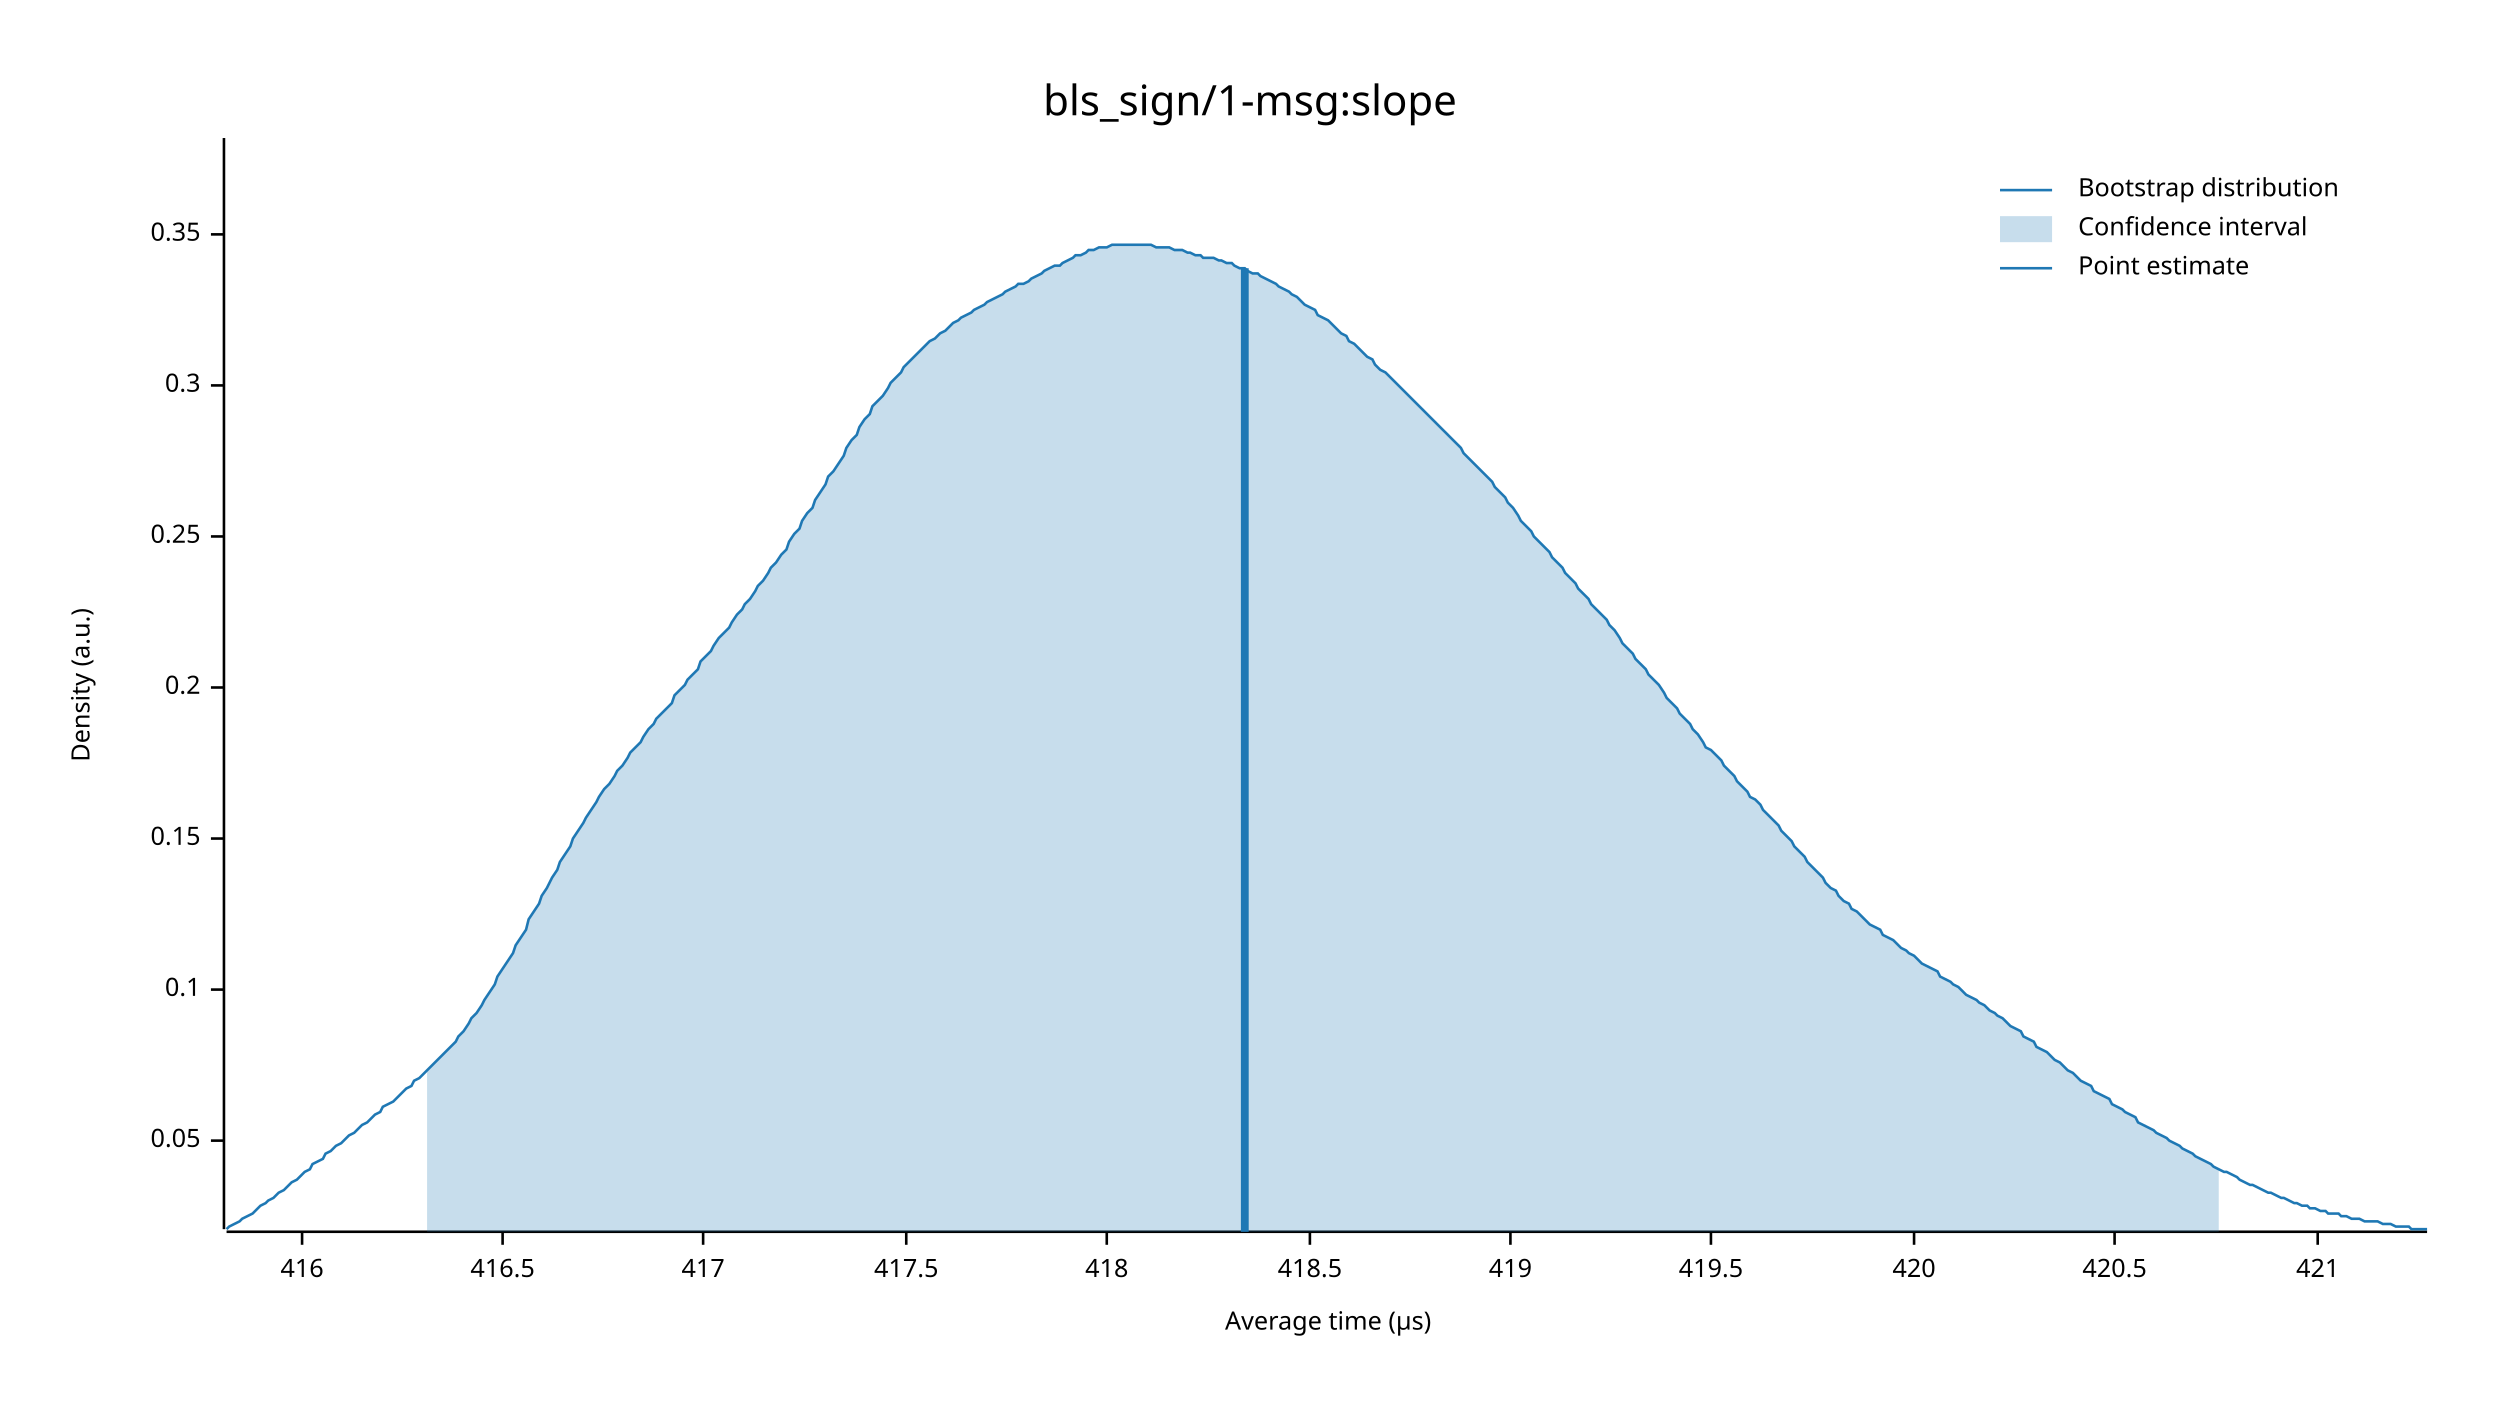
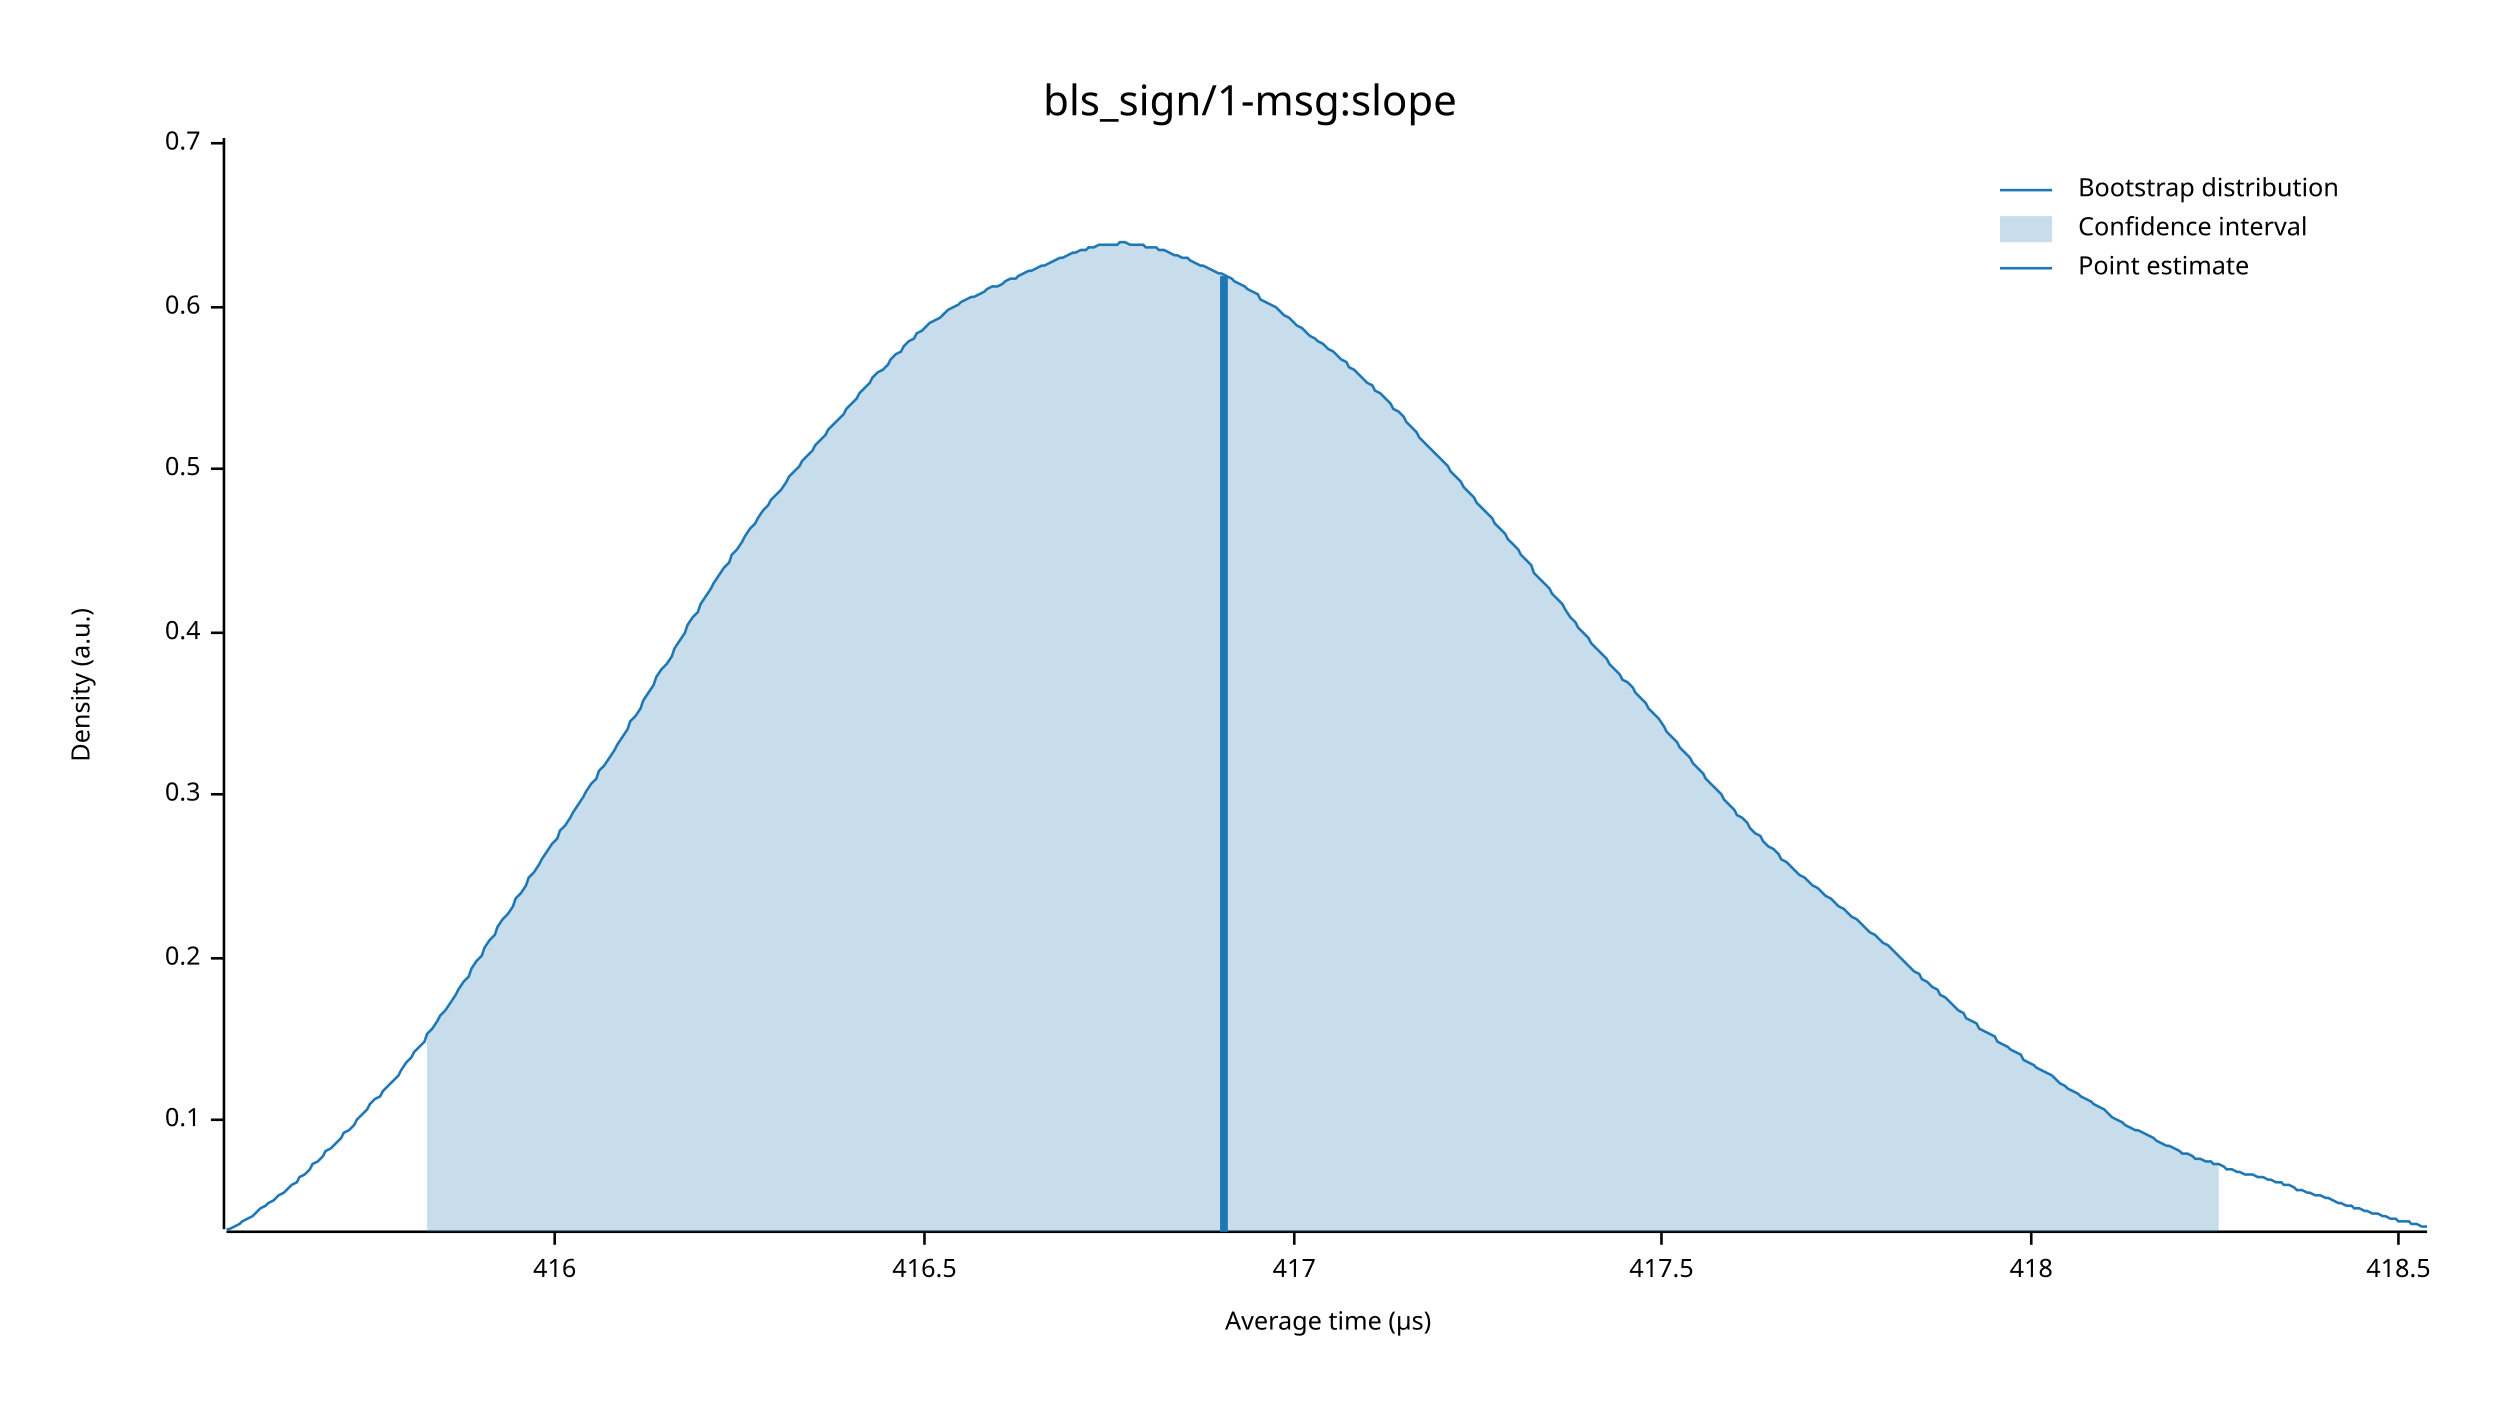
<svg xmlns="http://www.w3.org/2000/svg" width="960" height="540" viewBox="0 0 960 540">
  <text x="480" y="32" dy="0.76em" text-anchor="middle" font-family="sans-serif" font-size="16.129" opacity="1" fill="#000000">
bls_sign/1-msg:slope
</text>
  <text x="27" y="263" dy="0.76em" text-anchor="middle" font-family="sans-serif" font-size="9.677" opacity="1" fill="#000000" transform="rotate(270, 27, 263)">
Density (a.u.)
</text>
  <text x="510" y="513" dy="-0.5ex" text-anchor="middle" font-family="sans-serif" font-size="9.677" opacity="1" fill="#000000">
Average time (µs)
</text>
  <polyline fill="none" opacity="1" stroke="#000000" stroke-width="1" points="86,53 86,472 " />
-   <text x="77" y="438" dy="0.5ex" text-anchor="end" font-family="sans-serif" font-size="9.677" opacity="1" fill="#000000">
- 0.05
- </text>
-   <polyline fill="none" opacity="1" stroke="#000000" stroke-width="1" points="81,438 86,438 " />
-   <text x="77" y="380" dy="0.5ex" text-anchor="end" font-family="sans-serif" font-size="9.677" opacity="1" fill="#000000">
+   <text x="77" y="430" dy="0.5ex" text-anchor="end" font-family="sans-serif" font-size="9.677" opacity="1" fill="#000000">
0.1
</text>
-   <polyline fill="none" opacity="1" stroke="#000000" stroke-width="1" points="81,380 86,380 " />
-   <text x="77" y="322" dy="0.5ex" text-anchor="end" font-family="sans-serif" font-size="9.677" opacity="1" fill="#000000">
- 0.15
- </text>
-   <polyline fill="none" opacity="1" stroke="#000000" stroke-width="1" points="81,322 86,322 " />
-   <text x="77" y="264" dy="0.5ex" text-anchor="end" font-family="sans-serif" font-size="9.677" opacity="1" fill="#000000">
+   <polyline fill="none" opacity="1" stroke="#000000" stroke-width="1" points="81,430 86,430 " />
+   <text x="77" y="368" dy="0.5ex" text-anchor="end" font-family="sans-serif" font-size="9.677" opacity="1" fill="#000000">
0.2
</text>
-   <polyline fill="none" opacity="1" stroke="#000000" stroke-width="1" points="81,264 86,264 " />
-   <text x="77" y="206" dy="0.5ex" text-anchor="end" font-family="sans-serif" font-size="9.677" opacity="1" fill="#000000">
- 0.25
- </text>
-   <polyline fill="none" opacity="1" stroke="#000000" stroke-width="1" points="81,206 86,206 " />
-   <text x="77" y="148" dy="0.5ex" text-anchor="end" font-family="sans-serif" font-size="9.677" opacity="1" fill="#000000">
+   <polyline fill="none" opacity="1" stroke="#000000" stroke-width="1" points="81,368 86,368 " />
+   <text x="77" y="305" dy="0.5ex" text-anchor="end" font-family="sans-serif" font-size="9.677" opacity="1" fill="#000000">
0.3
</text>
-   <polyline fill="none" opacity="1" stroke="#000000" stroke-width="1" points="81,148 86,148 " />
-   <text x="77" y="90" dy="0.5ex" text-anchor="end" font-family="sans-serif" font-size="9.677" opacity="1" fill="#000000">
- 0.35
+   <polyline fill="none" opacity="1" stroke="#000000" stroke-width="1" points="81,305 86,305 " />
+   <text x="77" y="243" dy="0.5ex" text-anchor="end" font-family="sans-serif" font-size="9.677" opacity="1" fill="#000000">
+ 0.4
</text>
-   <polyline fill="none" opacity="1" stroke="#000000" stroke-width="1" points="81,90 86,90 " />
+   <polyline fill="none" opacity="1" stroke="#000000" stroke-width="1" points="81,243 86,243 " />
+   <text x="77" y="180" dy="0.5ex" text-anchor="end" font-family="sans-serif" font-size="9.677" opacity="1" fill="#000000">
+ 0.5
+ </text>
+   <polyline fill="none" opacity="1" stroke="#000000" stroke-width="1" points="81,180 86,180 " />
+   <text x="77" y="118" dy="0.5ex" text-anchor="end" font-family="sans-serif" font-size="9.677" opacity="1" fill="#000000">
+ 0.6
+ </text>
+   <polyline fill="none" opacity="1" stroke="#000000" stroke-width="1" points="81,118 86,118 " />
+   <text x="77" y="55" dy="0.5ex" text-anchor="end" font-family="sans-serif" font-size="9.677" opacity="1" fill="#000000">
+ 0.7
+ </text>
+   <polyline fill="none" opacity="1" stroke="#000000" stroke-width="1" points="81,55 86,55 " />
  <polyline fill="none" opacity="1" stroke="#000000" stroke-width="1" points="87,473 932,473 " />
-   <text x="116" y="483" dy="0.76em" text-anchor="middle" font-family="sans-serif" font-size="9.677" opacity="1" fill="#000000">
+   <text x="213" y="483" dy="0.76em" text-anchor="middle" font-family="sans-serif" font-size="9.677" opacity="1" fill="#000000">
416
</text>
-   <polyline fill="none" opacity="1" stroke="#000000" stroke-width="1" points="116,473 116,478 " />
-   <text x="193" y="483" dy="0.76em" text-anchor="middle" font-family="sans-serif" font-size="9.677" opacity="1" fill="#000000">
+   <polyline fill="none" opacity="1" stroke="#000000" stroke-width="1" points="213,473 213,478 " />
+   <text x="355" y="483" dy="0.76em" text-anchor="middle" font-family="sans-serif" font-size="9.677" opacity="1" fill="#000000">
416.5
</text>
-   <polyline fill="none" opacity="1" stroke="#000000" stroke-width="1" points="193,473 193,478 " />
-   <text x="270" y="483" dy="0.76em" text-anchor="middle" font-family="sans-serif" font-size="9.677" opacity="1" fill="#000000">
+   <polyline fill="none" opacity="1" stroke="#000000" stroke-width="1" points="355,473 355,478 " />
+   <text x="497" y="483" dy="0.76em" text-anchor="middle" font-family="sans-serif" font-size="9.677" opacity="1" fill="#000000">
417
</text>
-   <polyline fill="none" opacity="1" stroke="#000000" stroke-width="1" points="270,473 270,478 " />
-   <text x="348" y="483" dy="0.76em" text-anchor="middle" font-family="sans-serif" font-size="9.677" opacity="1" fill="#000000">
+   <polyline fill="none" opacity="1" stroke="#000000" stroke-width="1" points="497,473 497,478 " />
+   <text x="638" y="483" dy="0.76em" text-anchor="middle" font-family="sans-serif" font-size="9.677" opacity="1" fill="#000000">
417.5
</text>
-   <polyline fill="none" opacity="1" stroke="#000000" stroke-width="1" points="348,473 348,478 " />
-   <text x="425" y="483" dy="0.76em" text-anchor="middle" font-family="sans-serif" font-size="9.677" opacity="1" fill="#000000">
+   <polyline fill="none" opacity="1" stroke="#000000" stroke-width="1" points="638,473 638,478 " />
+   <text x="780" y="483" dy="0.76em" text-anchor="middle" font-family="sans-serif" font-size="9.677" opacity="1" fill="#000000">
418
</text>
-   <polyline fill="none" opacity="1" stroke="#000000" stroke-width="1" points="425,473 425,478 " />
-   <text x="503" y="483" dy="0.76em" text-anchor="middle" font-family="sans-serif" font-size="9.677" opacity="1" fill="#000000">
+   <polyline fill="none" opacity="1" stroke="#000000" stroke-width="1" points="780,473 780,478 " />
+   <text x="921" y="483" dy="0.76em" text-anchor="middle" font-family="sans-serif" font-size="9.677" opacity="1" fill="#000000">
418.5
</text>
-   <polyline fill="none" opacity="1" stroke="#000000" stroke-width="1" points="503,473 503,478 " />
-   <text x="580" y="483" dy="0.76em" text-anchor="middle" font-family="sans-serif" font-size="9.677" opacity="1" fill="#000000">
- 419
- </text>
-   <polyline fill="none" opacity="1" stroke="#000000" stroke-width="1" points="580,473 580,478 " />
-   <text x="657" y="483" dy="0.76em" text-anchor="middle" font-family="sans-serif" font-size="9.677" opacity="1" fill="#000000">
- 419.5
- </text>
-   <polyline fill="none" opacity="1" stroke="#000000" stroke-width="1" points="657,473 657,478 " />
-   <text x="735" y="483" dy="0.76em" text-anchor="middle" font-family="sans-serif" font-size="9.677" opacity="1" fill="#000000">
- 420
- </text>
-   <polyline fill="none" opacity="1" stroke="#000000" stroke-width="1" points="735,473 735,478 " />
-   <text x="812" y="483" dy="0.76em" text-anchor="middle" font-family="sans-serif" font-size="9.677" opacity="1" fill="#000000">
- 420.5
- </text>
-   <polyline fill="none" opacity="1" stroke="#000000" stroke-width="1" points="812,473 812,478 " />
-   <text x="890" y="483" dy="0.76em" text-anchor="middle" font-family="sans-serif" font-size="9.677" opacity="1" fill="#000000">
- 421
- </text>
-   <polyline fill="none" opacity="1" stroke="#000000" stroke-width="1" points="890,473 890,478 " />
-   <polyline fill="none" opacity="1" stroke="#1F78B4" stroke-width="1" points="87,472 88,471 90,470 92,469 93,468 95,467 97,466 98,465 100,463 102,462 103,461 105,460 107,458 109,457 110,456 112,454 114,453 115,452 117,450 119,449 120,447 122,446 124,445 125,443 127,442 129,440 131,439 132,438 134,436 136,435 137,434 139,432 141,431 142,430 144,428 146,427 147,425 149,424 151,423 153,421 154,420 156,418 158,417 159,415 161,414 163,412 164,411 166,409 168,407 169,406 171,404 173,402 175,400 176,398 178,396 180,393 181,391 183,389 185,386 186,384 188,381 190,378 191,375 193,372 195,369 197,366 198,363 200,360 202,357 203,353 205,350 207,347 208,344 210,341 212,337 214,334 215,331 217,328 219,325 220,322 222,319 224,316 225,314 227,311 229,308 230,306 232,303 234,301 236,298 237,296 239,294 241,291 242,289 244,287 246,285 247,283 249,280 251,278 252,276 254,274 256,272 258,270 259,267 261,265 263,263 264,261 266,259 268,257 269,254 271,252 273,250 274,248 276,245 278,243 280,241 281,239 283,236 285,234 286,232 288,230 290,227 291,225 293,223 295,220 296,218 298,216 300,213 302,211 303,208 305,205 307,203 308,200 310,197 312,195 313,192 315,189 317,186 318,183 320,181 322,178 324,175 325,172 327,169 329,167 330,164 332,161 334,159 335,156 337,154 339,152 341,149 342,147 344,145 346,143 347,141 349,139 351,137 352,136 354,134 356,132 357,131 359,130 361,128 363,127 364,126 366,124 368,123 369,122 371,121 373,120 374,119 376,118 378,117 379,116 381,115 383,114 385,113 386,112 388,111 390,110 391,109 393,109 395,108 396,107 398,106 400,105 401,104 403,103 405,102 407,102 408,101 410,100 412,99 413,98 415,98 417,97 418,96 420,96 422,95 423,95 425,95 427,94 429,94 430,94 432,94 434,94 435,94 437,94 439,94 440,94 442,94 444,95 445,95 447,95 449,95 451,96 452,96 454,96 456,97 457,97 459,98 461,98 462,99 464,99 466,99 468,100 469,100 471,101 473,101 474,102 476,103 478,103 479,104 481,105 483,105 484,106 486,107 488,108 490,109 491,110 493,111 495,112 496,113 498,114 500,116 501,117 503,118 505,119 506,121 508,122 510,123 512,125 513,126 515,128 517,129 518,131 520,132 522,134 523,135 525,137 527,138 528,140 530,142 532,143 534,145 535,146 537,148 539,150 540,151 542,153 544,155 545,156 547,158 549,160 550,161 552,163 554,165 556,167 557,168 559,170 561,172 562,174 564,176 566,178 567,179 569,181 571,183 573,185 574,187 576,189 578,191 579,193 581,195 583,198 584,200 586,202 588,204 589,206 591,208 593,210 595,212 596,214 598,216 600,218 601,220 603,222 605,224 606,226 608,228 610,230 611,232 613,234 615,236 617,238 618,240 620,242 622,245 623,247 625,249 627,251 628,253 630,255 632,257 633,259 635,261 637,263 639,266 640,268 642,270 644,272 645,274 647,276 649,278 650,280 652,282 654,285 655,287 657,288 659,290 661,292 662,294 664,296 666,298 667,300 669,302 671,304 672,306 674,307 676,309 677,311 679,313 681,315 683,317 684,319 686,321 688,323 689,325 691,327 693,329 694,331 696,333 698,335 700,337 701,339 703,341 705,342 706,344 708,346 710,347 711,349 713,350 715,352 716,353 718,355 720,356 722,357 723,359 725,360 727,361 728,362 730,364 732,365 733,366 735,367 737,369 738,370 740,371 742,372 744,373 745,375 747,376 749,377 750,378 752,379 754,381 755,382 757,383 759,384 760,385 762,386 764,388 766,389 767,390 769,391 771,393 772,394 774,395 776,396 777,398 779,399 781,400 782,402 784,403 786,404 788,406 789,407 791,408 793,410 794,411 796,412 798,414 799,415 801,416 803,417 804,419 806,420 808,421 810,422 811,424 813,425 815,426 816,427 818,428 820,429 821,431 823,432 825,433 827,434 828,435 830,436 832,437 833,438 835,439 837,440 838,441 840,442 842,443 843,444 845,445 847,446 849,447 850,448 852,449 854,450 855,450 857,451 859,452 860,453 862,454 864,455 865,455 867,456 869,457 871,458 872,458 874,459 876,460 877,460 879,461 881,462 882,462 884,463 886,463 887,464 889,464 891,465 893,465 894,466 896,466 898,466 899,467 901,467 903,468 904,468 906,468 908,469 909,469 911,469 913,469 915,470 916,470 918,470 920,471 921,471 923,471 925,471 926,472 928,472 930,472 932,472 " />
-   <polygon opacity="0.25" fill="#1F78B4" points="164,411 166,409 168,407 169,406 171,404 173,402 175,400 176,398 178,396 180,393 181,391 183,389 185,386 186,384 188,381 190,378 191,375 193,372 195,369 197,366 198,363 200,360 202,357 203,353 205,350 207,347 208,344 210,341 212,337 214,334 215,331 217,328 219,325 220,322 222,319 224,316 225,314 227,311 229,308 230,306 232,303 234,301 236,298 237,296 239,294 241,291 242,289 244,287 246,285 247,283 249,280 251,278 252,276 254,274 256,272 258,270 259,267 261,265 263,263 264,261 266,259 268,257 269,254 271,252 273,250 274,248 276,245 278,243 280,241 281,239 283,236 285,234 286,232 288,230 290,227 291,225 293,223 295,220 296,218 298,216 300,213 302,211 303,208 305,205 307,203 308,200 310,197 312,195 313,192 315,189 317,186 318,183 320,181 322,178 324,175 325,172 327,169 329,167 330,164 332,161 334,159 335,156 337,154 339,152 341,149 342,147 344,145 346,143 347,141 349,139 351,137 352,136 354,134 356,132 357,131 359,130 361,128 363,127 364,126 366,124 368,123 369,122 371,121 373,120 374,119 376,118 378,117 379,116 381,115 383,114 385,113 386,112 388,111 390,110 391,109 393,109 395,108 396,107 398,106 400,105 401,104 403,103 405,102 407,102 408,101 410,100 412,99 413,98 415,98 417,97 418,96 420,96 422,95 423,95 425,95 427,94 429,94 430,94 432,94 434,94 435,94 437,94 439,94 440,94 442,94 444,95 445,95 447,95 449,95 451,96 452,96 454,96 456,97 457,97 459,98 461,98 462,99 464,99 466,99 468,100 469,100 471,101 473,101 474,102 476,103 478,103 479,104 481,105 483,105 484,106 486,107 488,108 490,109 491,110 493,111 495,112 496,113 498,114 500,116 501,117 503,118 505,119 506,121 508,122 510,123 512,125 513,126 515,128 517,129 518,131 520,132 522,134 523,135 525,137 527,138 528,140 530,142 532,143 534,145 535,146 537,148 539,150 540,151 542,153 544,155 545,156 547,158 549,160 550,161 552,163 554,165 556,167 557,168 559,170 561,172 562,174 564,176 566,178 567,179 569,181 571,183 573,185 574,187 576,189 578,191 579,193 581,195 583,198 584,200 586,202 588,204 589,206 591,208 593,210 595,212 596,214 598,216 600,218 601,220 603,222 605,224 606,226 608,228 610,230 611,232 613,234 615,236 617,238 618,240 620,242 622,245 623,247 625,249 627,251 628,253 630,255 632,257 633,259 635,261 637,263 639,266 640,268 642,270 644,272 645,274 647,276 649,278 650,280 652,282 654,285 655,287 657,288 659,290 661,292 662,294 664,296 666,298 667,300 669,302 671,304 672,306 674,307 676,309 677,311 679,313 681,315 683,317 684,319 686,321 688,323 689,325 691,327 693,329 694,331 696,333 698,335 700,337 701,339 703,341 705,342 706,344 708,346 710,347 711,349 713,350 715,352 716,353 718,355 720,356 722,357 723,359 725,360 727,361 728,362 730,364 732,365 733,366 735,367 737,369 738,370 740,371 742,372 744,373 745,375 747,376 749,377 750,378 752,379 754,381 755,382 757,383 759,384 760,385 762,386 764,388 766,389 767,390 769,391 771,393 772,394 774,395 776,396 777,398 779,399 781,400 782,402 784,403 786,404 788,406 789,407 791,408 793,410 794,411 796,412 798,414 799,415 801,416 803,417 804,419 806,420 808,421 810,422 811,424 813,425 815,426 816,427 818,428 820,429 821,431 823,432 825,433 827,434 828,435 830,436 832,437 833,438 835,439 837,440 838,441 840,442 842,443 843,444 845,445 847,446 849,447 850,448 852,449 852,473 164,473 " />
-   <polyline fill="none" opacity="1" stroke="#1F78B4" stroke-width="3" points="478,473 478,103 " />
+   <polyline fill="none" opacity="1" stroke="#000000" stroke-width="1" points="921,473 921,478 " />
+   <polyline fill="none" opacity="1" stroke="#1F78B4" stroke-width="1" points="87,472 88,472 90,471 92,470 93,469 95,468 97,467 98,466 100,464 102,463 103,462 105,461 107,459 109,458 110,457 112,455 114,454 115,452 117,451 119,449 120,447 122,446 124,444 125,442 127,441 129,439 131,437 132,435 134,434 136,432 137,430 139,428 141,426 142,424 144,422 146,421 147,419 149,417 151,415 153,413 154,411 156,408 158,406 159,404 161,402 163,400 164,397 166,395 168,392 169,390 171,388 173,385 175,382 176,380 178,377 180,375 181,372 183,369 185,367 186,364 188,361 190,359 191,356 193,353 195,351 197,348 198,345 200,343 202,340 203,337 205,335 207,332 208,330 210,327 212,324 214,322 215,319 217,317 219,314 220,312 222,309 224,306 225,304 227,301 229,299 230,296 232,294 234,291 236,288 237,286 239,283 241,280 242,277 244,275 246,272 247,269 249,266 251,263 252,260 254,257 256,255 258,252 259,249 261,246 263,243 264,240 266,237 268,235 269,232 271,229 273,226 274,224 276,221 278,218 280,216 281,213 283,211 285,208 286,206 288,203 290,201 291,199 293,196 295,194 296,192 298,190 300,188 302,185 303,183 305,181 307,179 308,177 310,175 312,173 313,171 315,169 317,167 318,165 320,163 322,161 324,159 325,157 327,155 329,153 330,151 332,149 334,147 335,145 337,143 339,142 341,140 342,138 344,136 346,135 347,133 349,131 351,130 352,128 354,127 356,125 357,124 359,123 361,122 363,120 364,119 366,118 368,117 369,116 371,115 373,114 374,114 376,113 378,112 379,111 381,110 383,110 385,109 386,108 388,107 390,107 391,106 393,105 395,104 396,104 398,103 400,102 401,102 403,101 405,100 407,99 408,99 410,98 412,97 413,97 415,96 417,96 418,95 420,95 422,94 423,94 425,94 427,94 429,94 430,93 432,93 434,94 435,94 437,94 439,94 440,95 442,95 444,95 445,96 447,96 449,97 451,98 452,98 454,99 456,99 457,100 459,101 461,102 462,102 464,103 466,104 468,105 469,105 471,106 473,107 474,108 476,109 478,110 479,111 481,112 483,113 484,115 486,116 488,117 490,118 491,119 493,121 495,122 496,123 498,125 500,126 501,127 503,129 505,130 506,131 508,132 510,134 512,135 513,136 515,138 517,139 518,141 520,142 522,144 523,145 525,147 527,148 528,150 530,151 532,153 534,155 535,157 537,158 539,160 540,162 542,164 544,166 545,168 547,170 549,172 550,173 552,175 554,177 556,179 557,181 559,183 561,185 562,187 564,189 566,191 567,193 569,195 571,197 573,199 574,201 576,203 578,205 579,207 581,209 583,211 584,213 586,215 588,217 589,220 591,222 593,224 595,226 596,228 598,230 600,232 601,234 603,237 605,239 606,241 608,243 610,245 611,247 613,249 615,251 617,253 618,255 620,257 622,259 623,261 625,262 627,264 628,266 630,268 632,270 633,272 635,274 637,276 639,279 640,281 642,283 644,285 645,287 647,289 649,291 650,293 652,295 654,297 655,299 657,301 659,303 661,305 662,307 664,309 666,311 667,313 669,314 671,316 672,318 674,320 676,321 677,323 679,325 681,326 683,328 684,330 686,331 688,333 689,334 691,336 693,337 694,338 696,340 698,341 700,343 701,344 703,345 705,347 706,348 708,349 710,351 711,352 713,353 715,355 716,356 718,358 720,359 722,361 723,362 725,363 727,365 728,366 730,368 732,370 733,371 735,373 737,374 738,376 740,377 742,379 744,380 745,382 747,383 749,385 750,386 752,388 754,389 755,391 757,392 759,393 760,395 762,396 764,397 766,398 767,400 769,401 771,402 772,403 774,404 776,405 777,407 779,408 781,409 782,410 784,411 786,412 788,413 789,414 791,416 793,417 794,418 796,419 798,420 799,421 801,422 803,423 804,424 806,425 808,426 810,428 811,429 813,430 815,431 816,432 818,433 820,434 821,434 823,435 825,436 827,437 828,438 830,439 832,440 833,440 835,441 837,442 838,443 840,443 842,444 843,445 845,445 847,446 849,446 850,447 852,447 854,448 855,449 857,449 859,450 860,450 862,451 864,451 865,451 867,452 869,452 871,453 872,453 874,454 876,454 877,455 879,455 881,456 882,457 884,457 886,458 887,458 889,459 891,459 893,460 894,460 896,461 898,462 899,462 901,463 903,463 904,464 906,464 908,465 909,465 911,466 913,466 915,467 916,467 918,468 920,468 921,469 923,469 925,469 926,470 928,470 930,471 932,471 " />
+   <polygon opacity="0.25" fill="#1F78B4" points="164,397 166,395 168,392 169,390 171,388 173,385 175,382 176,380 178,377 180,375 181,372 183,369 185,367 186,364 188,361 190,359 191,356 193,353 195,351 197,348 198,345 200,343 202,340 203,337 205,335 207,332 208,330 210,327 212,324 214,322 215,319 217,317 219,314 220,312 222,309 224,306 225,304 227,301 229,299 230,296 232,294 234,291 236,288 237,286 239,283 241,280 242,277 244,275 246,272 247,269 249,266 251,263 252,260 254,257 256,255 258,252 259,249 261,246 263,243 264,240 266,237 268,235 269,232 271,229 273,226 274,224 276,221 278,218 280,216 281,213 283,211 285,208 286,206 288,203 290,201 291,199 293,196 295,194 296,192 298,190 300,188 302,185 303,183 305,181 307,179 308,177 310,175 312,173 313,171 315,169 317,167 318,165 320,163 322,161 324,159 325,157 327,155 329,153 330,151 332,149 334,147 335,145 337,143 339,142 341,140 342,138 344,136 346,135 347,133 349,131 351,130 352,128 354,127 356,125 357,124 359,123 361,122 363,120 364,119 366,118 368,117 369,116 371,115 373,114 374,114 376,113 378,112 379,111 381,110 383,110 385,109 386,108 388,107 390,107 391,106 393,105 395,104 396,104 398,103 400,102 401,102 403,101 405,100 407,99 408,99 410,98 412,97 413,97 415,96 417,96 418,95 420,95 422,94 423,94 425,94 427,94 429,94 430,93 432,93 434,94 435,94 437,94 439,94 440,95 442,95 444,95 445,96 447,96 449,97 451,98 452,98 454,99 456,99 457,100 459,101 461,102 462,102 464,103 466,104 468,105 469,105 471,106 473,107 474,108 476,109 478,110 479,111 481,112 483,113 484,115 486,116 488,117 490,118 491,119 493,121 495,122 496,123 498,125 500,126 501,127 503,129 505,130 506,131 508,132 510,134 512,135 513,136 515,138 517,139 518,141 520,142 522,144 523,145 525,147 527,148 528,150 530,151 532,153 534,155 535,157 537,158 539,160 540,162 542,164 544,166 545,168 547,170 549,172 550,173 552,175 554,177 556,179 557,181 559,183 561,185 562,187 564,189 566,191 567,193 569,195 571,197 573,199 574,201 576,203 578,205 579,207 581,209 583,211 584,213 586,215 588,217 589,220 591,222 593,224 595,226 596,228 598,230 600,232 601,234 603,237 605,239 606,241 608,243 610,245 611,247 613,249 615,251 617,253 618,255 620,257 622,259 623,261 625,262 627,264 628,266 630,268 632,270 633,272 635,274 637,276 639,279 640,281 642,283 644,285 645,287 647,289 649,291 650,293 652,295 654,297 655,299 657,301 659,303 661,305 662,307 664,309 666,311 667,313 669,314 671,316 672,318 674,320 676,321 677,323 679,325 681,326 683,328 684,330 686,331 688,333 689,334 691,336 693,337 694,338 696,340 698,341 700,343 701,344 703,345 705,347 706,348 708,349 710,351 711,352 713,353 715,355 716,356 718,358 720,359 722,361 723,362 725,363 727,365 728,366 730,368 732,370 733,371 735,373 737,374 738,376 740,377 742,379 744,380 745,382 747,383 749,385 750,386 752,388 754,389 755,391 757,392 759,393 760,395 762,396 764,397 766,398 767,400 769,401 771,402 772,403 774,404 776,405 777,407 779,408 781,409 782,410 784,411 786,412 788,413 789,414 791,416 793,417 794,418 796,419 798,420 799,421 801,422 803,423 804,424 806,425 808,426 810,428 811,429 813,430 815,431 816,432 818,433 820,434 821,434 823,435 825,436 827,437 828,438 830,439 832,440 833,440 835,441 837,442 838,443 840,443 842,444 843,445 845,445 847,446 849,446 850,447 852,447 852,473 164,473 " />
+   <polyline fill="none" opacity="1" stroke="#1F78B4" stroke-width="3" points="470,473 470,106 " />
  <text x="798" y="68" dy="0.76em" text-anchor="start" font-family="sans-serif" font-size="9.677" opacity="1" fill="#000000">
Bootstrap distribution
</text>
  <text x="798" y="83" dy="0.76em" text-anchor="start" font-family="sans-serif" font-size="9.677" opacity="1" fill="#000000">
Confidence interval
</text>
  <text x="798" y="98" dy="0.76em" text-anchor="start" font-family="sans-serif" font-size="9.677" opacity="1" fill="#000000">
Point estimate
</text>
  <polyline fill="none" opacity="1" stroke="#1F78B4" stroke-width="1" points="768,73 788,73 " />
  <rect x="768" y="83" width="20" height="10" opacity="0.25" fill="#1F78B4" stroke="none" />
  <polyline fill="none" opacity="1" stroke="#1F78B4" stroke-width="1" points="768,103 788,103 " />
</svg>
